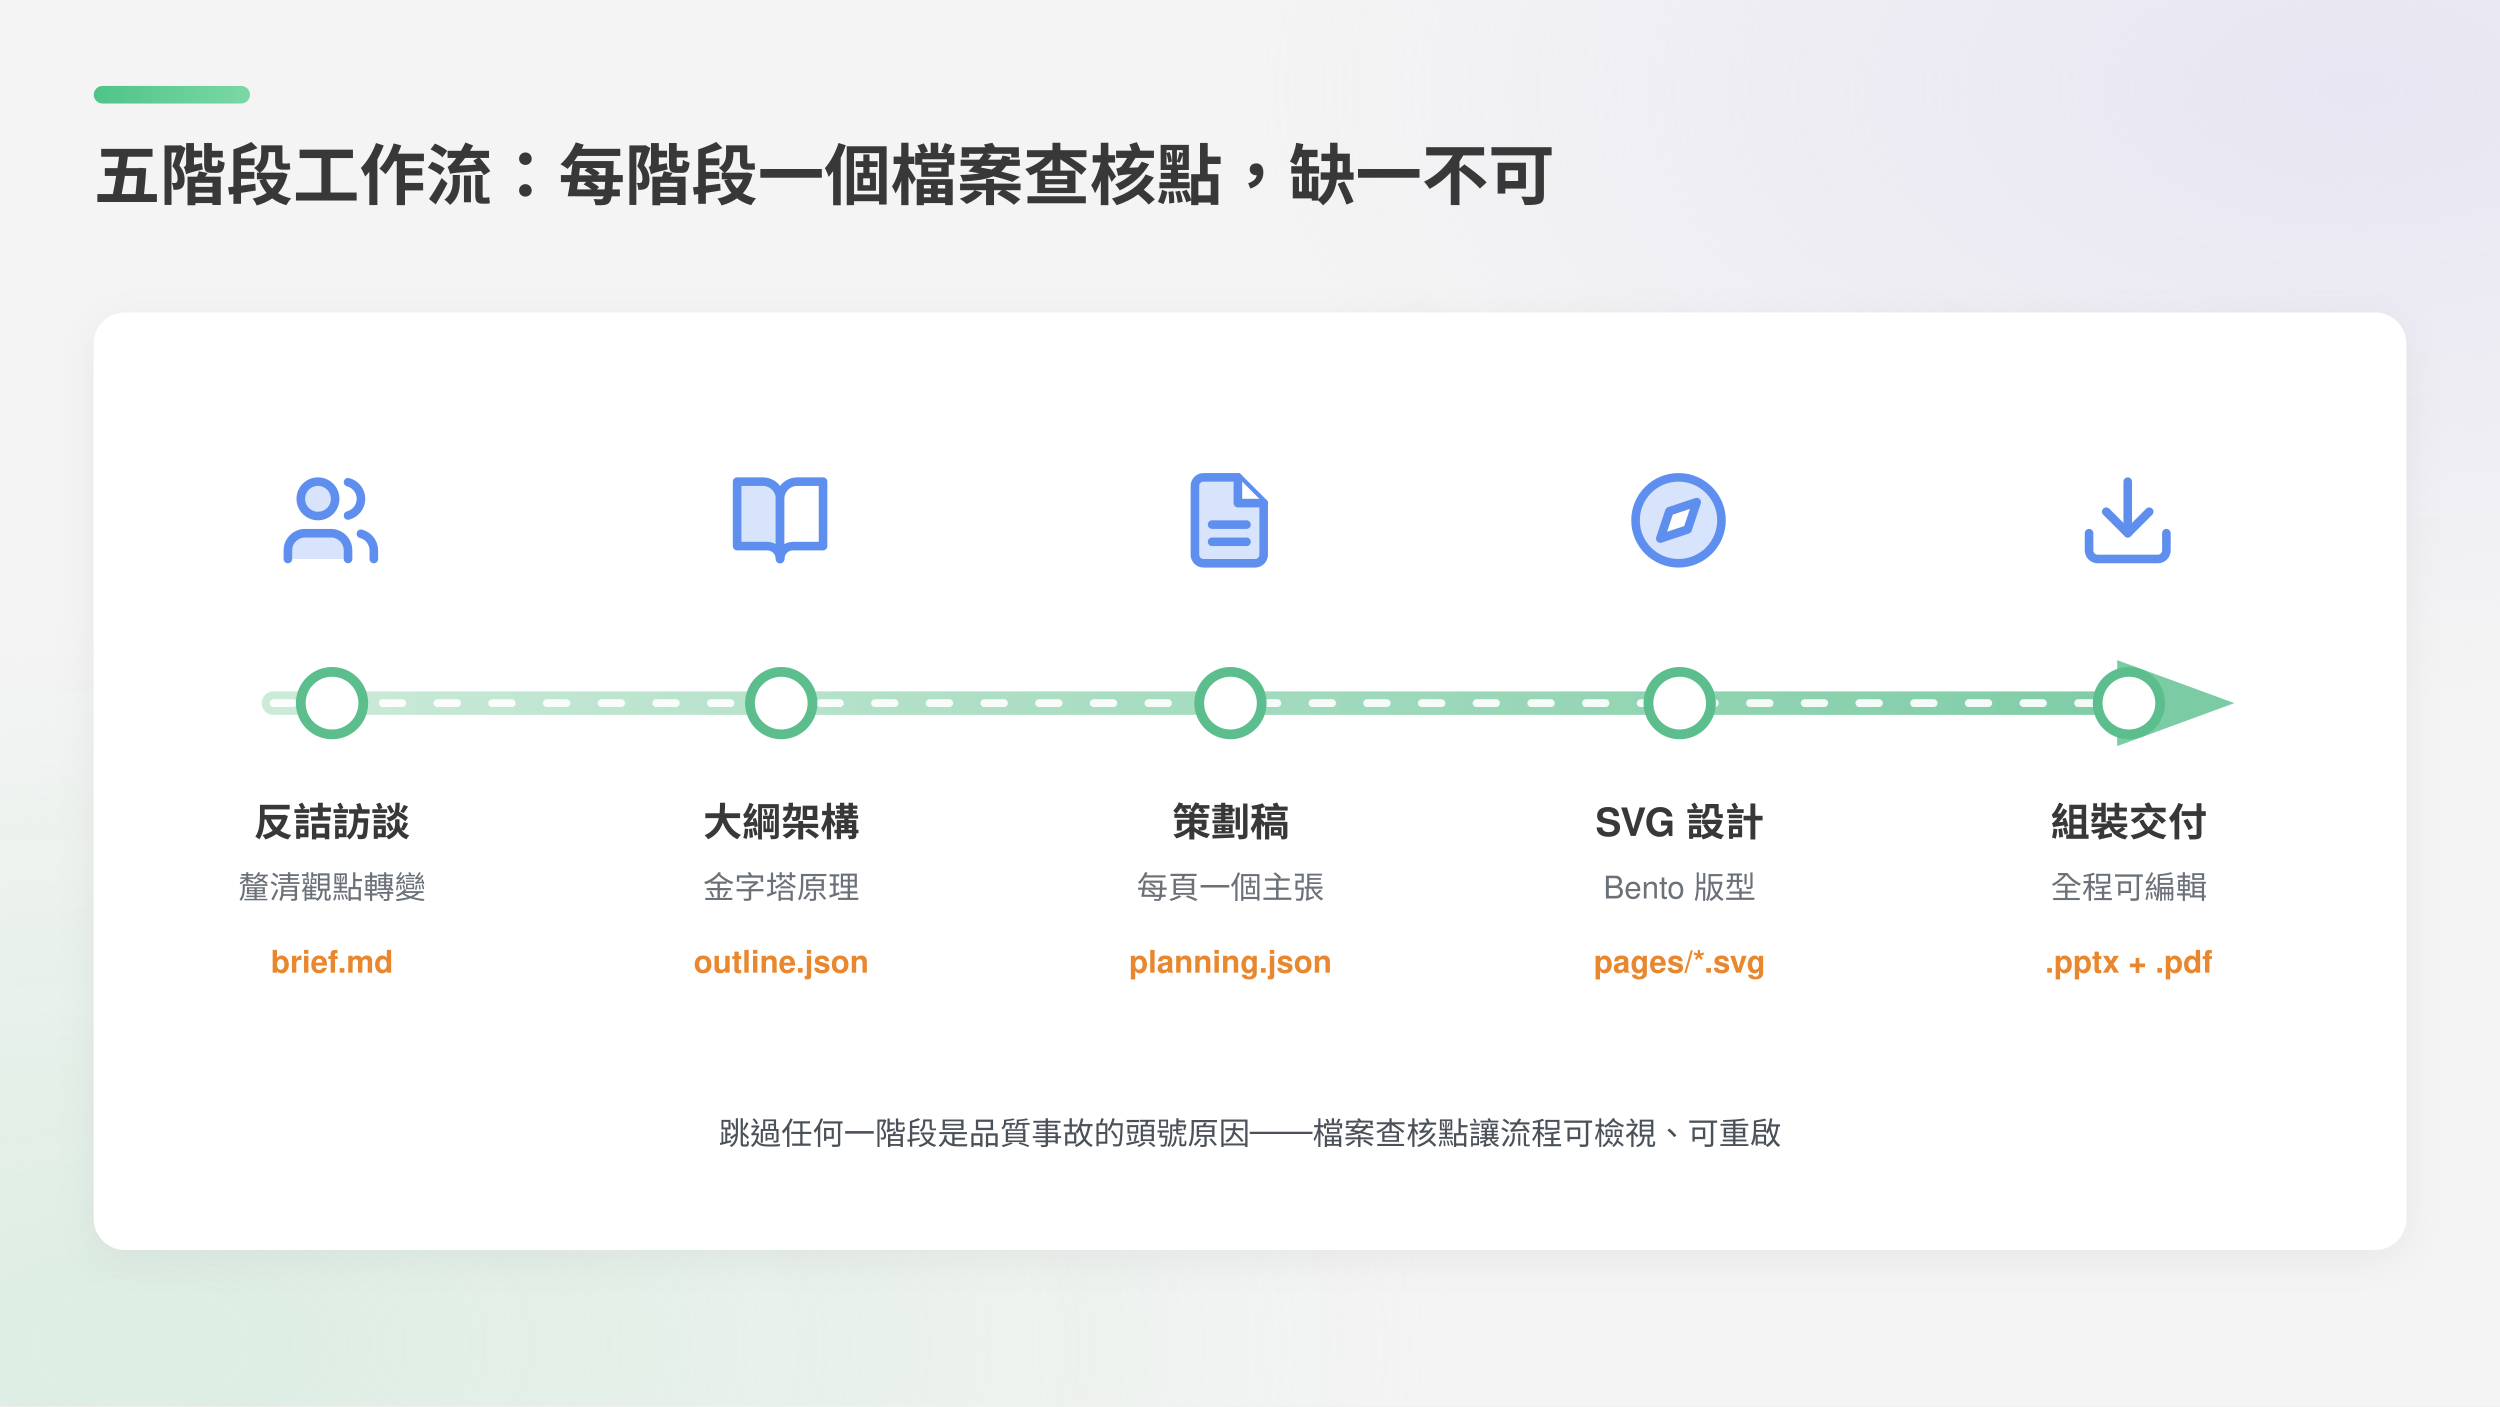
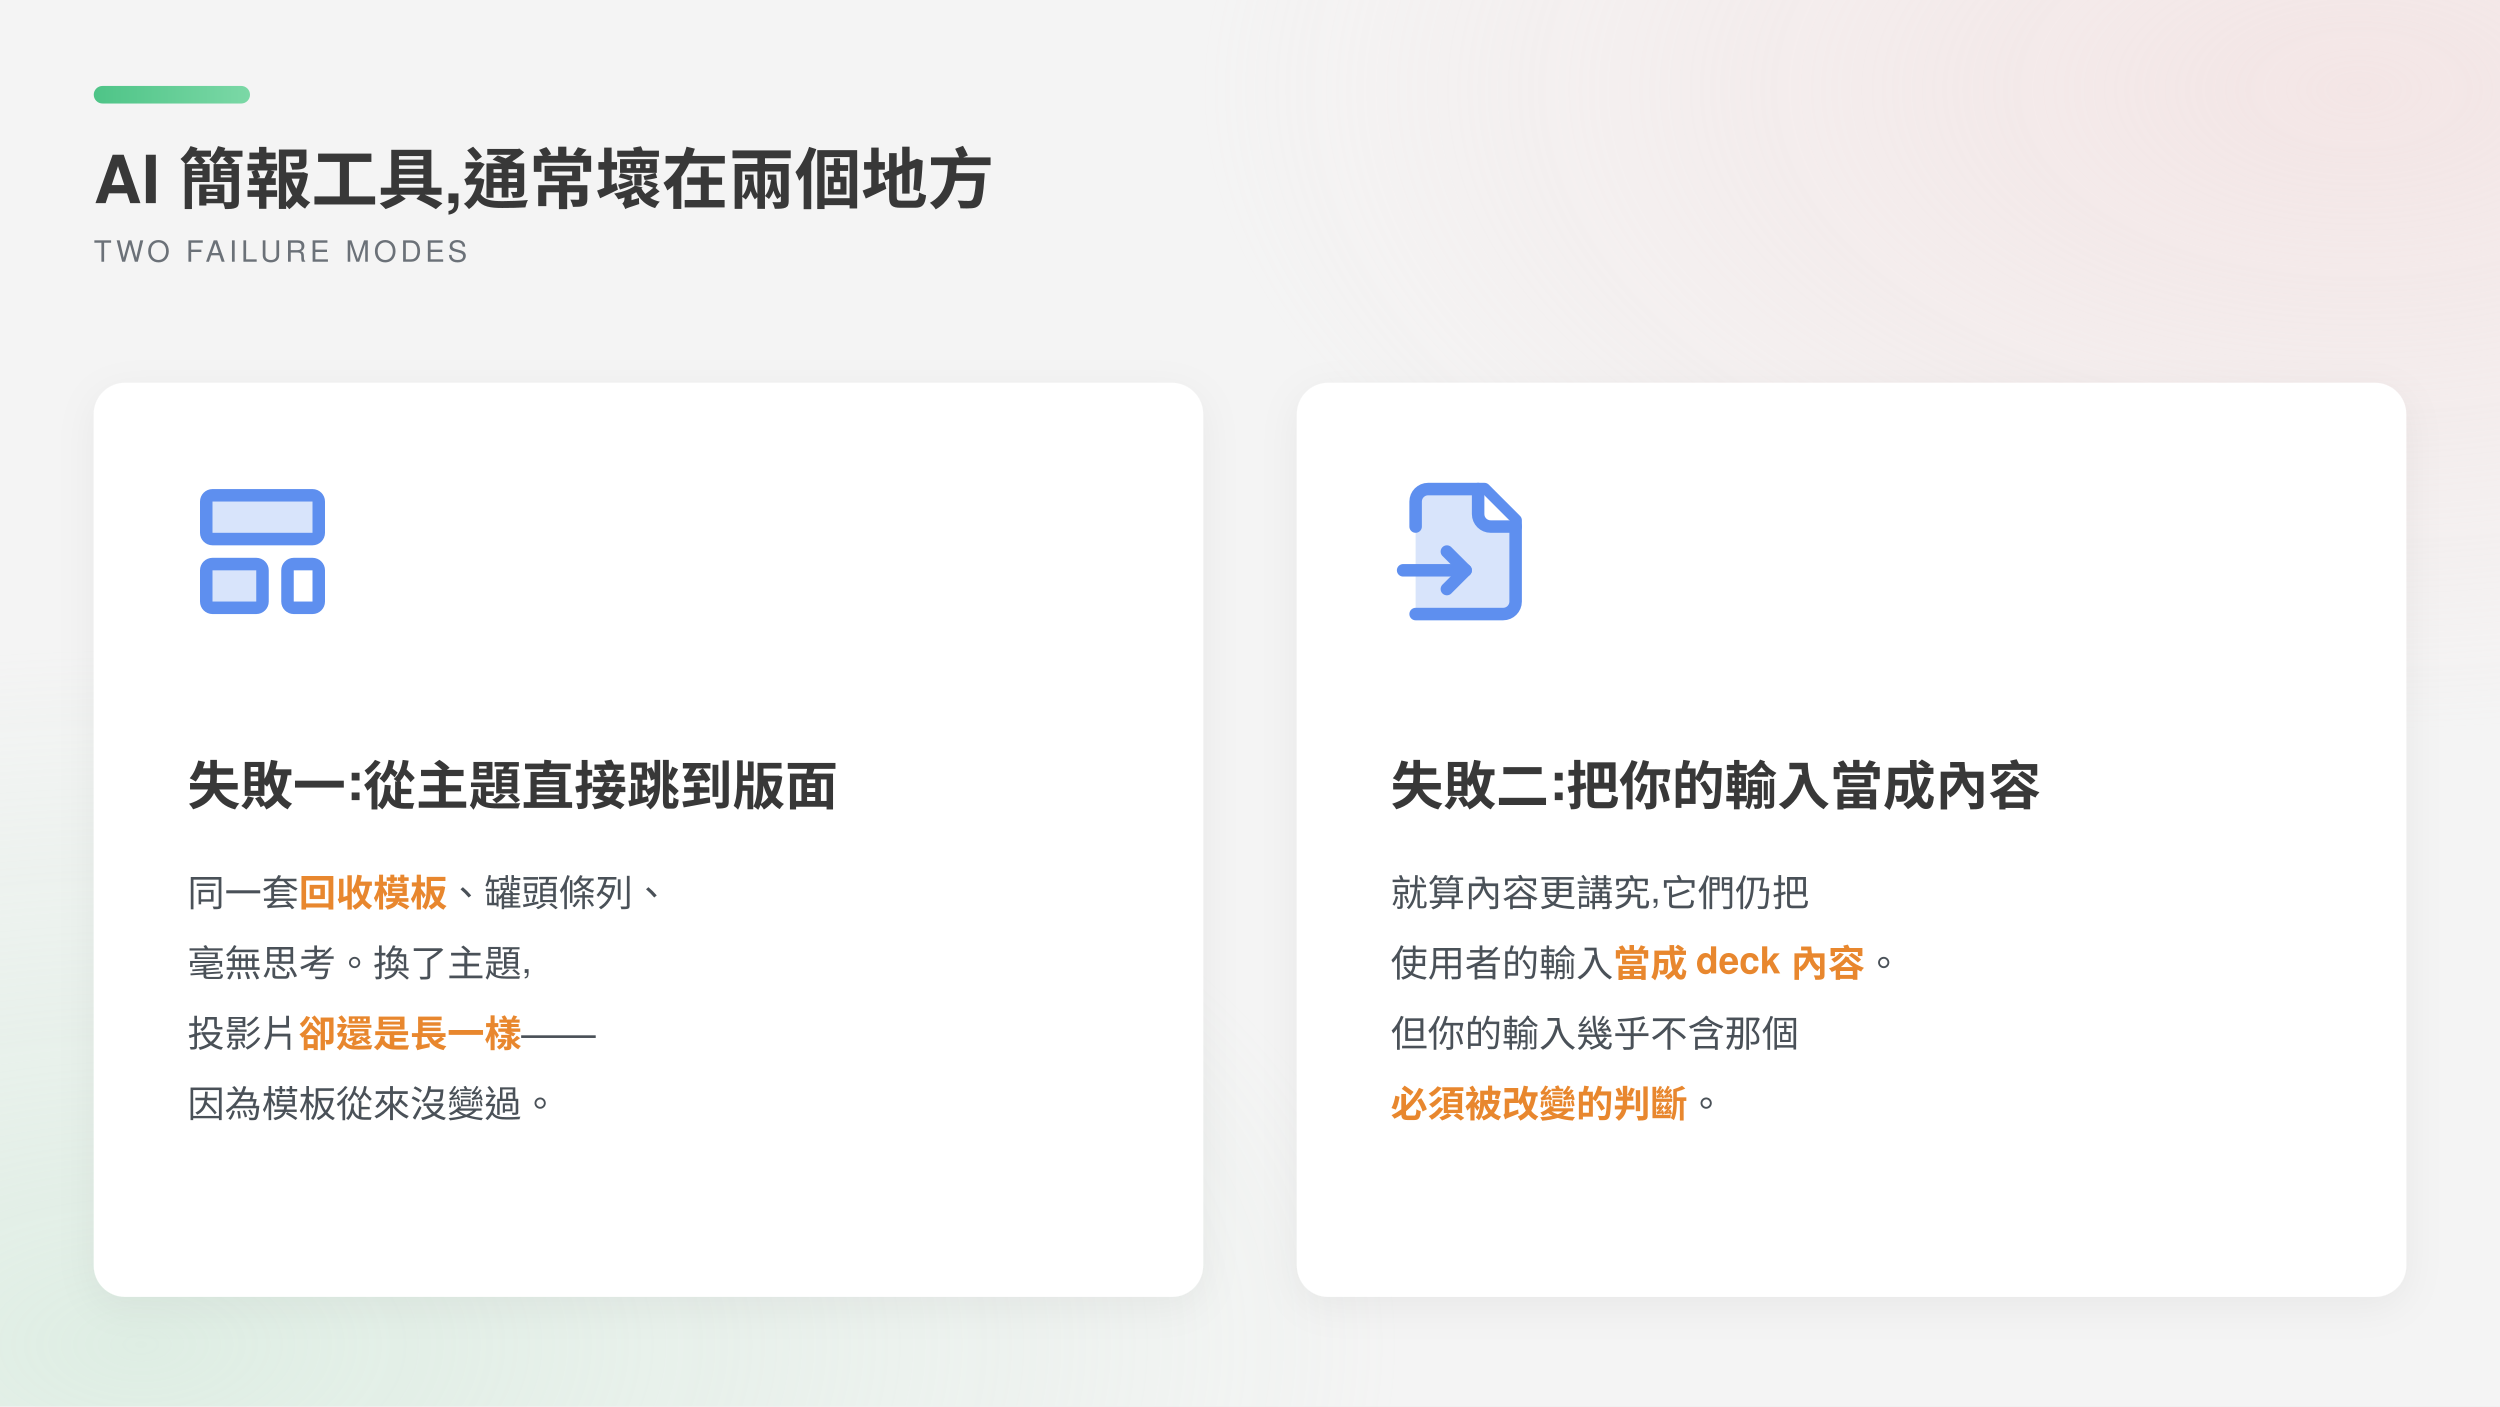
<svg xmlns="http://www.w3.org/2000/svg" viewBox="0 0 1280 720" width="1280" height="720" font-family="Helvetica, 'Helvetica Neue', Arial, 'PingFang TC', 'Microsoft JhengHei', 'Hiragino Sans', 'Noto Sans CJK TC', 'Noto Sans TC', sans-serif">
  <defs>
    <linearGradient id="pillGrad" x1="0" y1="0" x2="1" y2="0">
      <stop offset="0%" stop-color="#4EC487" />
      <stop offset="100%" stop-color="#7BD8A6" />
    </linearGradient>
-     <linearGradient id="lineGrad" x1="120" y1="0" x2="1140" y2="0" gradientUnits="userSpaceOnUse">
-       <stop offset="0%" stop-color="#CDEBD9" />
-       <stop offset="100%" stop-color="#7BCBA4" />
-     </linearGradient>
-     <radialGradient id="washGreen" cx="6%" cy="96%" r="52%">
-       <stop offset="0%" stop-color="#BFE5CC" stop-opacity="0.45" />
+     <radialGradient id="washRose" cx="94%" cy="6%" r="46%">
+       <stop offset="0%" stop-color="#F3D4D4" stop-opacity="0.45" />
+       <stop offset="100%" stop-color="#F3D4D4" stop-opacity="0" />
+     </radialGradient>
+     <radialGradient id="washGreen" cx="6%" cy="96%" r="50%">
+       <stop offset="0%" stop-color="#BFE5CC" stop-opacity="0.4" />
      <stop offset="100%" stop-color="#BFE5CC" stop-opacity="0" />
-     </radialGradient>
-     <radialGradient id="washLav" cx="94%" cy="6%" r="44%">
-       <stop offset="0%" stop-color="#D9D4F0" stop-opacity="0.45" />
-       <stop offset="100%" stop-color="#D9D4F0" stop-opacity="0" />
    </radialGradient>
    <filter id="freshShadow" x="-20%" y="-20%" width="140%" height="140%">
      <feGaussianBlur in="SourceAlpha" stdDeviation="10" />
      <feOffset dx="0" dy="5" />
      <feComponentTransfer>
        <feFuncA type="linear" slope="0.05" />
      </feComponentTransfer>
      <feMerge>
        <feMergeNode />
        <feMergeNode in="SourceGraphic" />
      </feMerge>
    </filter>
  </defs>
  <rect width="1280" height="720" fill="#F4F4F4" />
+   <rect width="1280" height="720" fill="url(#washRose)" />
  <rect width="1280" height="720" fill="url(#washGreen)" />
-   <rect width="1280" height="720" fill="url(#washLav)" />
  <rect x="48" y="44" width="80" height="9" rx="4.5" fill="url(#pillGrad)" />
-   <text x="48" y="102" font-size="34" font-weight="700" fill="#383838">五階段工作流：每階段一個檔案查核點，缺一不可</text>
-   <rect x="48" y="160" width="1184" height="480" rx="16" fill="#FFFFFF" filter="url(#freshShadow)" />
-   <line x1="140" y1="360" x2="1090" y2="360" stroke="url(#lineGrad)" stroke-width="12" stroke-linecap="round" />
-   <path d="M 1084 338 L 1144 360 L 1084 382 Z" fill="#7BCBA4" />
-   <line class="flow-anim" x1="140" y1="360" x2="1078" y2="360" stroke="#FFFFFF" stroke-width="4" stroke-linecap="round" stroke-dasharray="10 18" stroke-opacity="0.9" />
-   <g>
-     <g transform="translate(143 240)">
-       <g transform="scale(2.2)" stroke="#5E8FEF" stroke-width="2" stroke-linecap="round" stroke-linejoin="round">
-         <path d="M16 21v-2a4 4 0 0 0-4-4H6a4 4 0 0 0-4 4v2" fill="#D8E4FB" />
-         <circle cx="9" cy="7" r="4" fill="#D8E4FB" />
-         <path d="M22 21v-2a4 4 0 0 0-3-3.87M16 3.13a4 4 0 0 1 0 7.75" fill="none" />
-       </g>
-     </g>
-     <circle cx="170" cy="360" r="16" fill="#FFFFFF" stroke="#5BBE8C" stroke-width="5" />
-     <text x="170" y="428" font-size="20" font-weight="700" fill="#383838" text-anchor="middle">反詰訪談</text>
-     <text x="170" y="460" font-size="16" fill="#6B7178" text-anchor="middle">釐清觀點轉變</text>
-     <text x="170" y="498" font-size="16" font-weight="700" fill="#E8872E" text-anchor="middle">brief.md</text>
+   <text x="48" y="104" font-size="34" font-weight="700" fill="#383838">AI 簡報工具,通常壞在兩個地方</text>
+   <text x="48" y="134" font-size="15" fill="#6B7178" letter-spacing="2">TWO FAILURE MODES</text>
+   <rect x="48" y="196" width="568" height="468" rx="16" fill="#FFFFFF" filter="url(#freshShadow)" />
+   <g transform="translate(96 244) scale(3.2)" stroke="#5E8FEF" stroke-width="2" fill="none" stroke-linecap="round" stroke-linejoin="round">
+     <rect width="18" height="7" x="3" y="3" rx="1" fill="#D8E4FB" />
+     <rect width="9" height="7" x="3" y="14" rx="1" fill="#D8E4FB" />
+     <rect width="5" height="7" x="16" y="14" rx="1" fill="#FFFFFF" />
  </g>
-   <g>
-     <g transform="translate(373 240)">
-       <g transform="scale(2.2)" stroke="#5E8FEF" stroke-width="2" stroke-linecap="round" stroke-linejoin="round">
-         <path d="M2 3h6a4 4 0 0 1 4 4v14a3 3 0 0 0-3-3H2z" fill="#D8E4FB" />
-         <path d="M22 3h-6a4 4 0 0 0-4 4v14a3 3 0 0 1 3-3h7z" fill="#FFFFFF" />
-       </g>
-     </g>
-     <circle cx="400" cy="360" r="16" fill="#FFFFFF" stroke="#5BBE8C" stroke-width="5" />
-     <text x="400" y="428" font-size="20" font-weight="700" fill="#383838" text-anchor="middle">大綱架構</text>
-     <text x="400" y="460" font-size="16" fill="#6B7178" text-anchor="middle">金字塔原理</text>
-     <text x="400" y="498" font-size="16" font-weight="700" fill="#E8872E" text-anchor="middle">outline.json</text>
+   <text x="96" y="412" font-size="27" font-weight="700" fill="#383838">失敗一:從主題直接跳到版面</text>
+   <text x="96" y="464" font-size="19" fill="#4A5158">
+     <tspan x="96" dy="0">同一套<tspan fill="#E8872E" font-weight="700">回收模板</tspan>、罐頭條列、</tspan>
+     <tspan x="96" dy="36">毫無思考。換了主題,</tspan>
+     <tspan x="96" dy="36">投影片<tspan fill="#E8872E" font-weight="700">卻還是長一樣</tspan>——</tspan>
+     <tspan x="96" dy="36">因為模板從來沒變過。</tspan>
+   </text>
+   <rect x="664" y="196" width="568" height="468" rx="16" fill="#FFFFFF" filter="url(#freshShadow)" />
+   <g transform="translate(712 244) scale(3.2)" stroke="#5E8FEF" stroke-width="2" fill="none" stroke-linecap="round" stroke-linejoin="round">
+     <path d="M4 22h14a2 2 0 0 0 2-2V7l-5-5H6a2 2 0 0 0-2 2v4" fill="#D8E4FB" />
+     <path d="M14 2v4a2 2 0 0 0 2 2h4" fill="#FFFFFF" />
+     <path d="M2 15h10" />
+     <path d="m9 18 3-3-3-3" />
  </g>
-   <g>
-     <g transform="translate(603 240)">
-       <g transform="scale(2.2)" stroke="#5E8FEF" stroke-width="2" stroke-linecap="round" stroke-linejoin="round">
-         <path d="M14 2H6a2 2 0 0 0-2 2v16a2 2 0 0 0 2 2h12a2 2 0 0 0 2-2V8z" fill="#D8E4FB" />
-         <polyline points="14 2 14 8 20 8" fill="#FFFFFF" />
-         <line x1="16" y1="13" x2="8" y2="13" />
-         <line x1="16" y1="17" x2="8" y2="17" />
-       </g>
-     </g>
-     <circle cx="630" cy="360" r="16" fill="#FFFFFF" stroke="#5BBE8C" stroke-width="5" />
-     <text x="630" y="428" font-size="20" font-weight="700" fill="#383838" text-anchor="middle">策劃稿</text>
-     <text x="630" y="460" font-size="16" fill="#6B7178" text-anchor="middle">每頁一個主張</text>
-     <text x="630" y="498" font-size="16" font-weight="700" fill="#E8872E" text-anchor="middle">planning.json</text>
-   </g>
-   <g>
-     <g transform="translate(833 240)">
-       <g transform="scale(2.2)" stroke="#5E8FEF" stroke-width="2" stroke-linecap="round" stroke-linejoin="round">
-         <circle cx="12" cy="12" r="10" fill="#D8E4FB" />
-         <polygon points="16.24 7.76 14.12 14.12 7.76 16.24 9.88 9.88 16.24 7.76" fill="#FFFFFF" />
-       </g>
-     </g>
-     <circle cx="860" cy="360" r="16" fill="#FFFFFF" stroke="#5BBE8C" stroke-width="5" />
-     <text x="860" y="428" font-size="20" font-weight="700" fill="#383838" text-anchor="middle">SVG 設計</text>
-     <text x="860" y="460" font-size="16" fill="#6B7178" text-anchor="middle">Bento 版型</text>
-     <text x="860" y="498" font-size="16" font-weight="700" fill="#E8872E" text-anchor="middle">pages/*.svg</text>
-   </g>
-   <g>
-     <g transform="translate(1063 240)">
-       <g transform="scale(2.2)" stroke="#5E8FEF" stroke-width="2" stroke-linecap="round" stroke-linejoin="round">
-         <path d="M21 15v4a2 2 0 0 1-2 2H5a2 2 0 0 1-2-2v-4" fill="none" />
-         <polyline points="7 10 12 15 17 10" fill="none" />
-         <line x1="12" y1="15" x2="12" y2="3" />
-       </g>
-     </g>
-     <circle cx="1090" cy="360" r="16" fill="#FFFFFF" stroke="#5BBE8C" stroke-width="5" />
-     <text x="1090" y="428" font-size="20" font-weight="700" fill="#383838" text-anchor="middle">組裝交付</text>
-     <text x="1090" y="460" font-size="16" fill="#6B7178" text-anchor="middle">全程可編輯</text>
-     <text x="1090" y="498" font-size="16" font-weight="700" fill="#E8872E" text-anchor="middle">.pptx + .pdf</text>
-   </g>
-   <text x="640" y="586" font-size="16" fill="#4A5158" text-anchor="middle">跳過任何一階段是品質事故的頭號原因——檔案查核點讓流程可檢視、可重啟</text>
+   <text x="712" y="412" font-size="27" font-weight="700" fill="#383838">失敗二:把你的輸入當成內容</text>
+   <text x="712" y="464" font-size="19" fill="#4A5158">
+     <tspan x="712" dy="0">就算內容更講究,它們仍把</tspan>
+     <tspan x="712" dy="36">使用者的輸入<tspan fill="#E8872E" font-weight="700">當成 deck 內容</tspan>。</tspan>
+     <tspan x="712" dy="36">但你的輸入幾乎不含那個</tspan>
+     <tspan x="712" dy="36">
+       <tspan fill="#E8872E" font-weight="700">必須被改變的判斷</tspan>。</tspan>
+   </text>
</svg>
